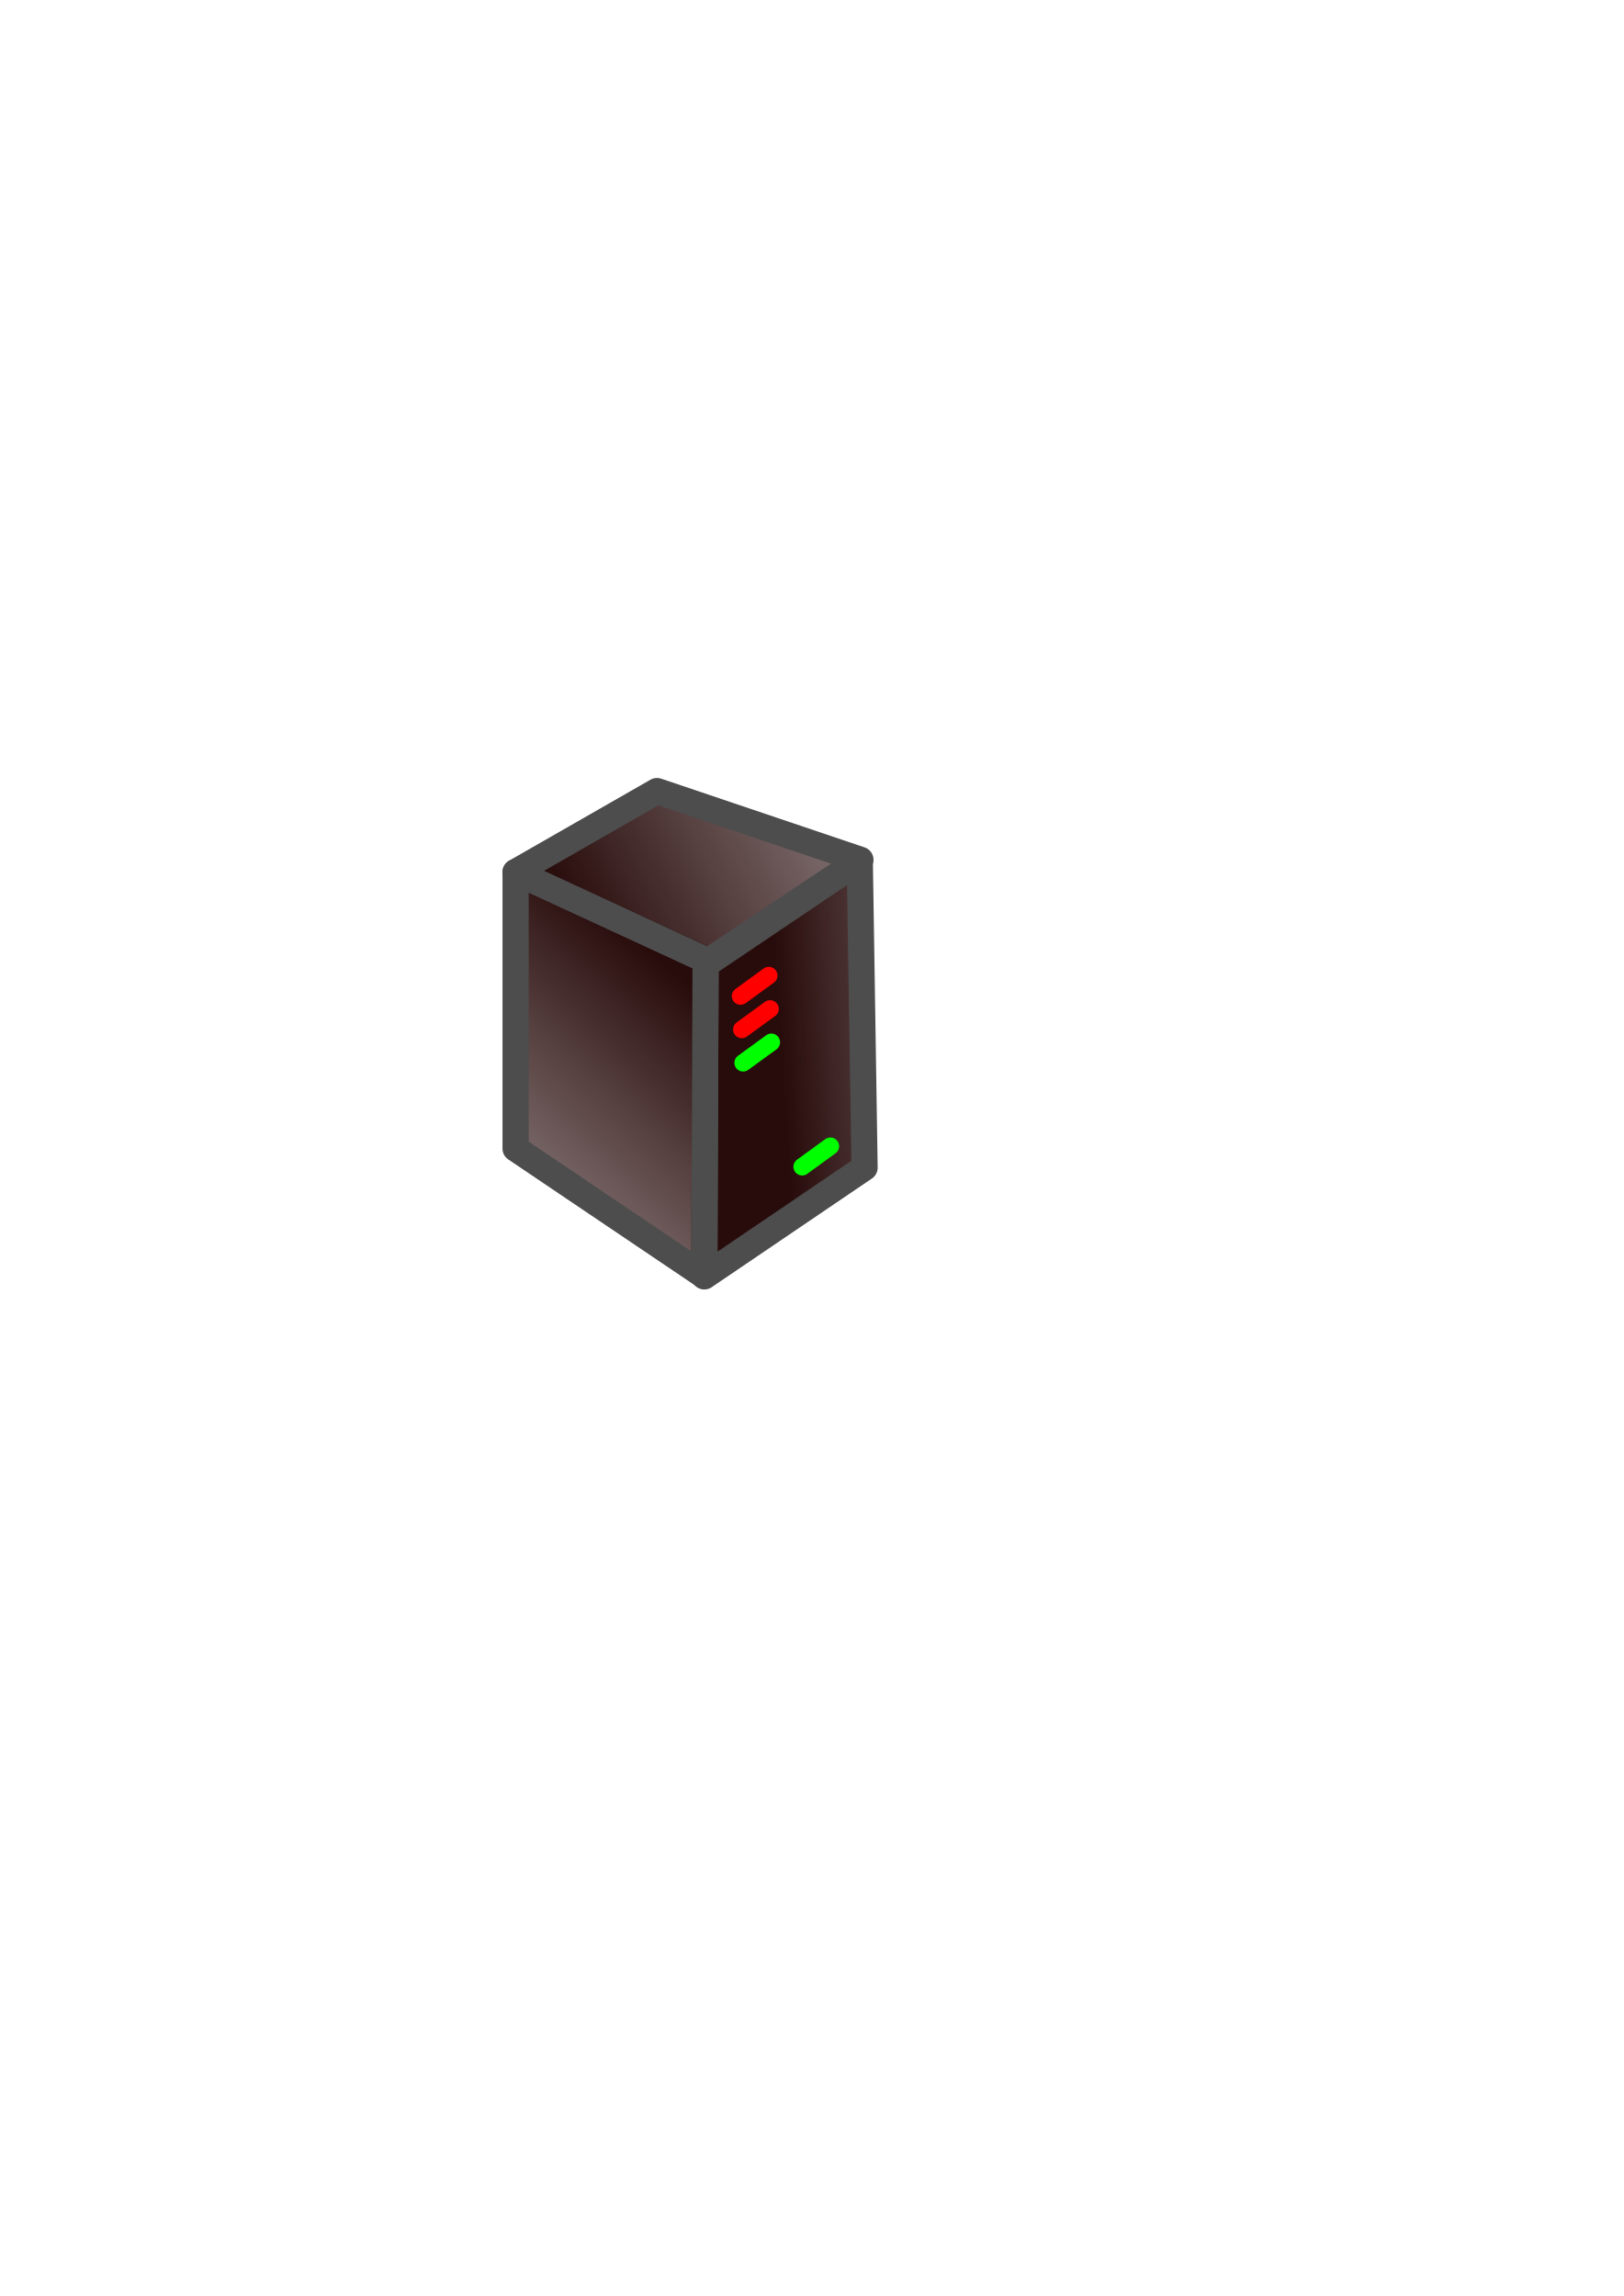
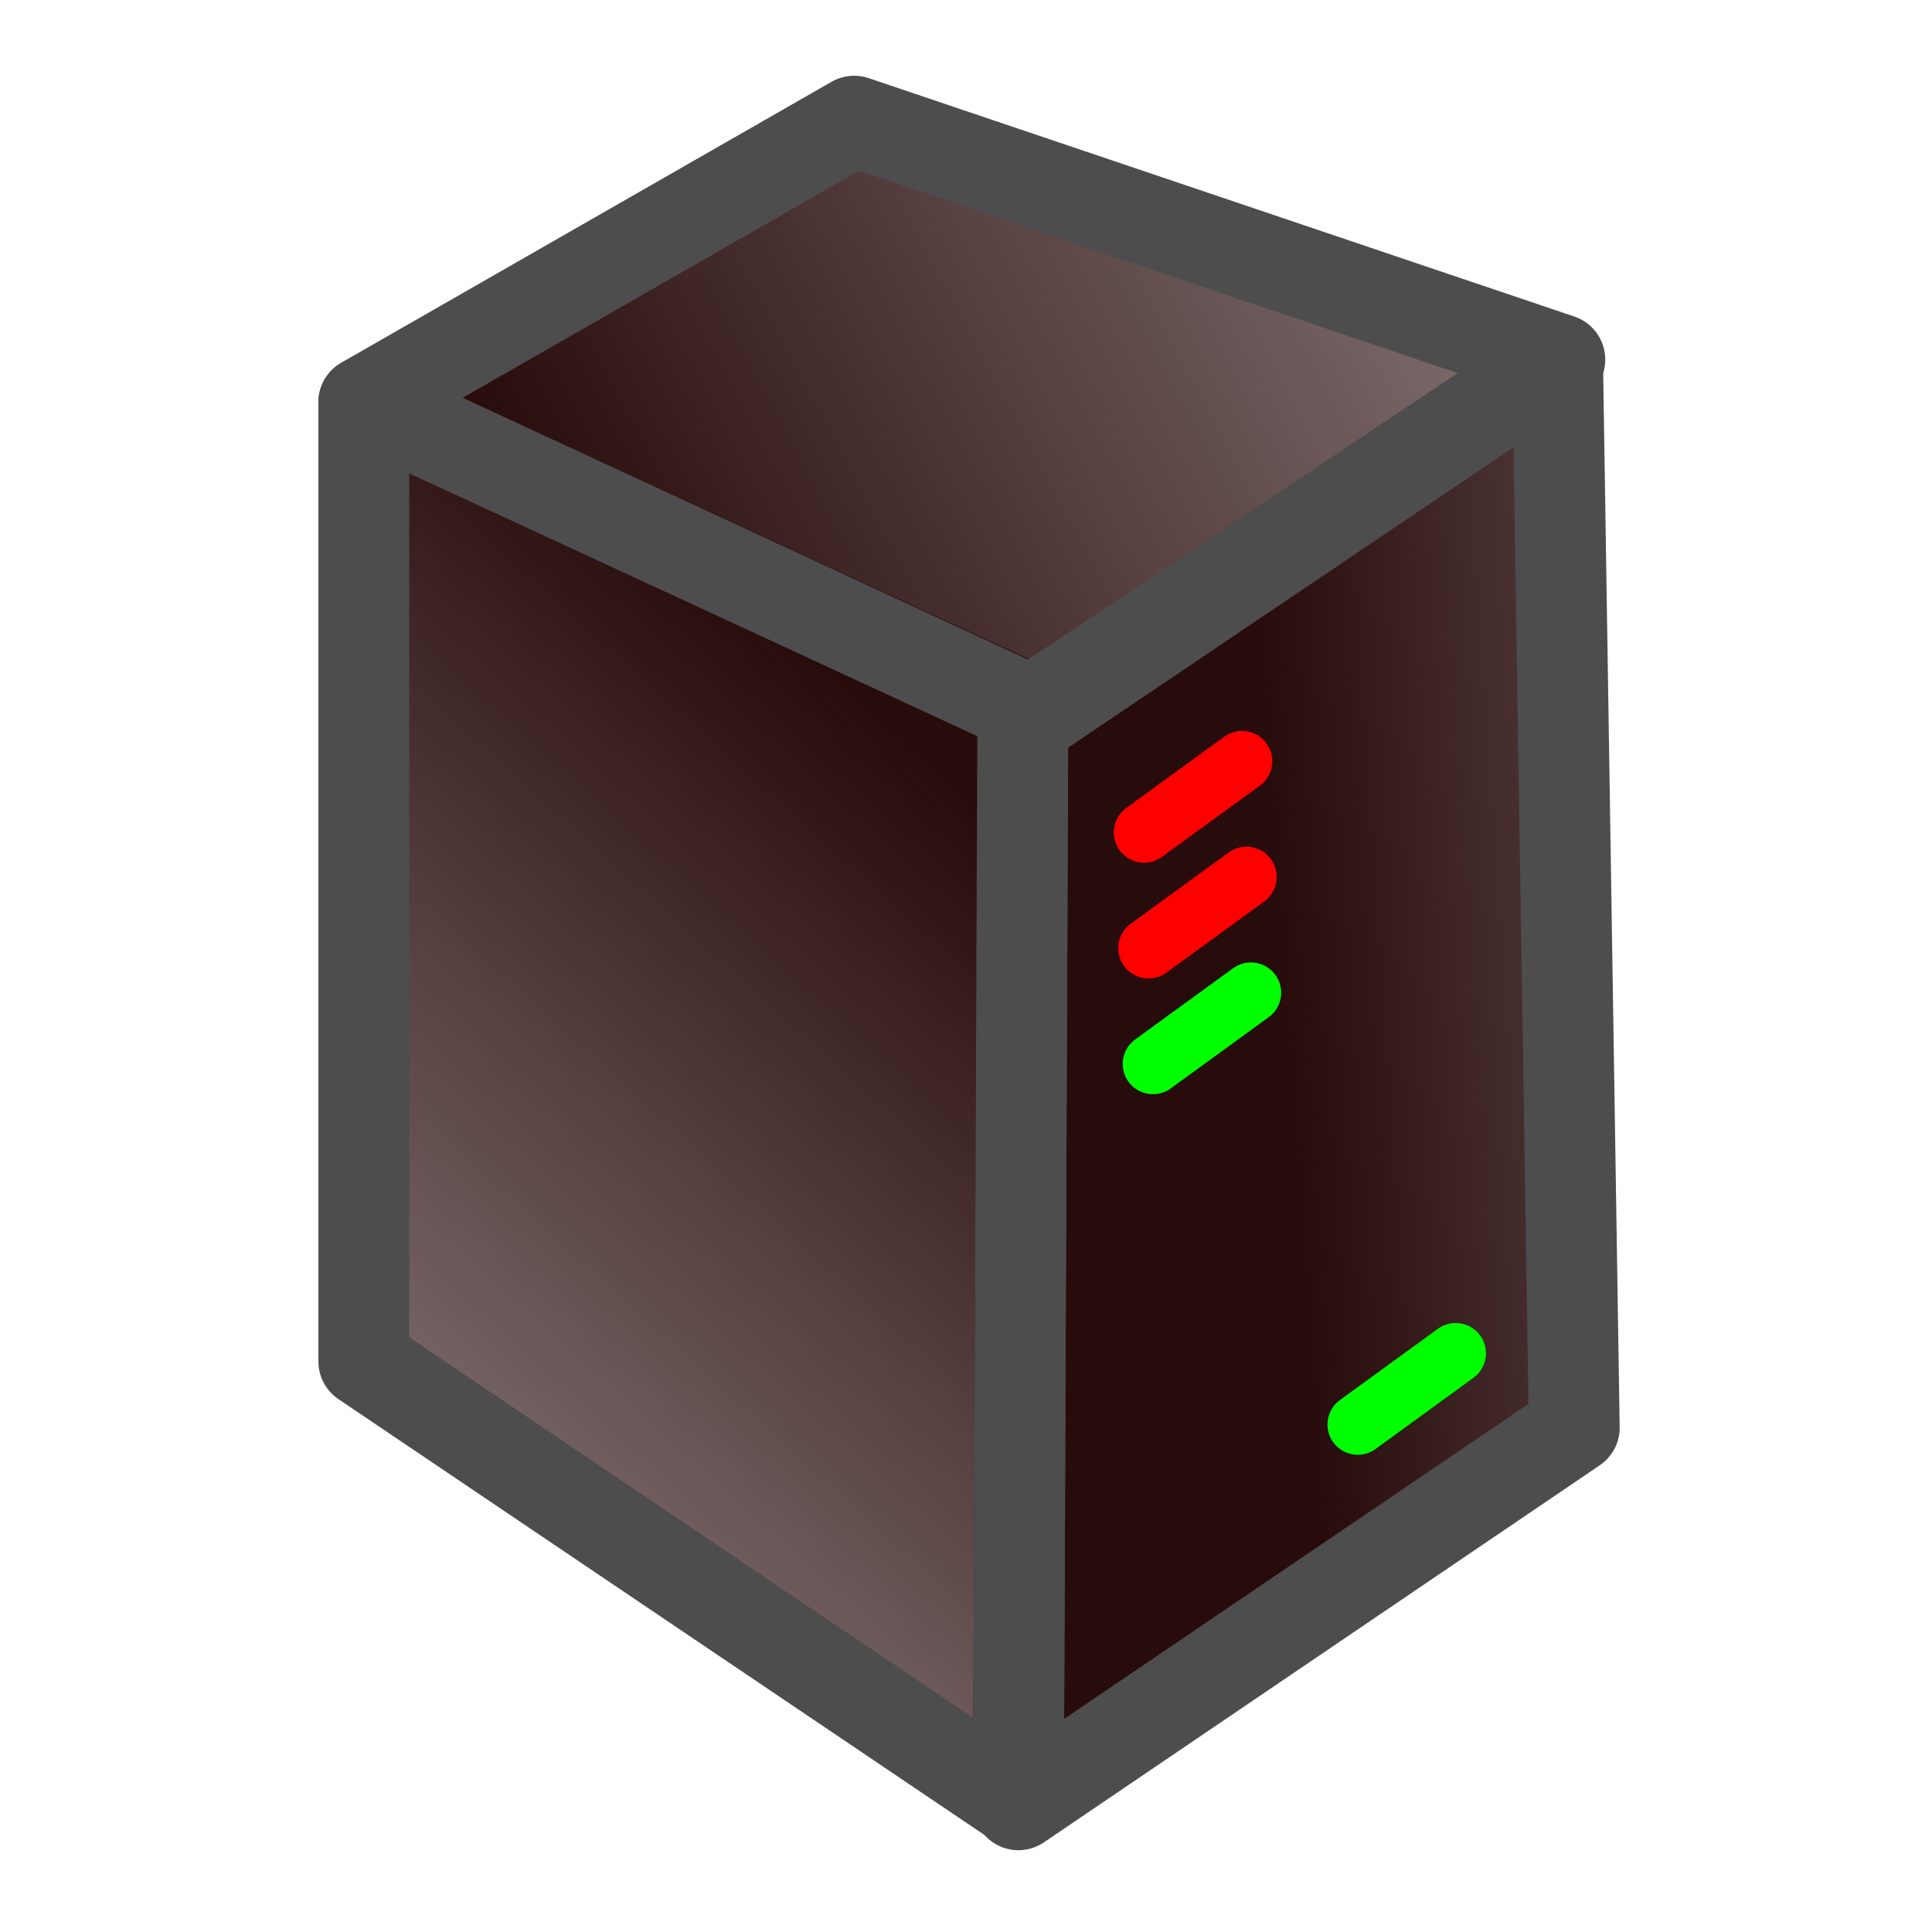
- <svg xmlns="http://www.w3.org/2000/svg" xmlns:ns1="http://www.openswatchbook.org/uri/2009/osb" xmlns:xlink="http://www.w3.org/1999/xlink" width="744.094" height="1052.362" id="svg4047" version="1.1">
+ <svg xmlns="http://www.w3.org/2000/svg" xmlns:ns1="http://www.openswatchbook.org/uri/2009/osb" xmlns:xlink="http://www.w3.org/1999/xlink" width="255.263" height="255.263" id="svg4047" version="1.1">
  <defs id="defs4049">
    <linearGradient id="linearGradient6220">
      <stop style="stop-color:#280b0b;stop-opacity:1;" offset="0" id="stop6222" />
      <stop style="stop-color:#280b0b;stop-opacity:0;" offset="1" id="stop6224" />
    </linearGradient>
    <linearGradient id="linearGradient6212">
      <stop style="stop-color:#280b0b;stop-opacity:1;" offset="0" id="stop6214" />
      <stop style="stop-color:#280b0b;stop-opacity:0;" offset="1" id="stop6216" />
    </linearGradient>
    <linearGradient id="linearGradient6204">
      <stop style="stop-color:#280b0b;stop-opacity:1;" offset="0" id="stop6206" />
      <stop style="stop-color:#280b0b;stop-opacity:0;" offset="1" id="stop6208" />
    </linearGradient>
    <linearGradient id="linearGradient6065" ns1:paint="solid">
      <stop style="stop-color:#ffffff;stop-opacity:1;" offset="0" id="stop6067" />
    </linearGradient>
    <linearGradient xlink:href="#linearGradient6204" id="linearGradient6210" x1="310.27" y1="446.391" x2="115.851" y2="662.246" gradientUnits="userSpaceOnUse" />
    <linearGradient xlink:href="#linearGradient6212" id="linearGradient6218" x1="254.402" y1="409.514" x2="532.052" y2="261.885" gradientUnits="userSpaceOnUse" />
    <linearGradient xlink:href="#linearGradient6220" id="linearGradient6226" x1="358.525" y1="490.352" x2="581.599" y2="475.06" gradientUnits="userSpaceOnUse" />
  </defs>
-   <g id="layer1">
-     <path style="fill:url(#linearGradient6226);fill-opacity:1;stroke:#4d4d4d;stroke-width:12;stroke-linecap:butt;stroke-linejoin:round;stroke-miterlimit:4;stroke-opacity:1;stroke-dasharray:none" d="m 323.354,442.151 -0.588,142.873 73.444,-49.825 -2.199,-140.695 z" id="path6121" />
-     <path style="fill:url(#linearGradient6210);stroke:#4d4d4d;stroke-width:12;stroke-linecap:butt;stroke-linejoin:round;stroke-miterlimit:4;stroke-opacity:1;stroke-dasharray:none;fill-opacity:1" d="m 323.354,439.867 -87.074,-40.132 0,126.715 86.486,58.351 z" id="path6123" />
-     <path style="fill:url(#linearGradient6218);fill-opacity:1;stroke:#4d4d4d;stroke-width:12;stroke-linecap:butt;stroke-linejoin:round;stroke-miterlimit:4;stroke-opacity:1;stroke-dasharray:none" d="m 236.287,399.691 64.779,-37.114 93.238,31.499 -69.748,46.493 z" id="path6125" />
-     <path style="fill:none;stroke:#ff0000;stroke-width:8;stroke-linecap:round;stroke-linejoin:miter;stroke-miterlimit:4;stroke-opacity:1;stroke-dasharray:none" d="m 339.37,456.553 12.94,-9.411" id="path6127" />
-     <path style="fill:none;stroke:#ff0000;stroke-width:8;stroke-linecap:round;stroke-linejoin:miter;stroke-miterlimit:4;stroke-opacity:1;stroke-dasharray:none" d="m 339.958,471.846 12.94,-9.411" id="path6127-4" />
-     <path style="fill:none;stroke:#00ff00;stroke-width:8;stroke-linecap:round;stroke-linejoin:miter;stroke-miterlimit:4;stroke-opacity:1;stroke-dasharray:none" d="m 340.546,487.138 12.94,-9.411" id="path6127-4-9" />
-     <path style="fill:none;stroke:#00ff00;stroke-width:8;stroke-linecap:round;stroke-linejoin:miter;stroke-miterlimit:4;stroke-opacity:1;stroke-dasharray:none" d="m 367.602,534.779 12.94,-9.411" id="path6127-4-9-1" />
-     <rect style="color:#000000;fill:#ff0000;fill-opacity:0;fill-rule:nonzero;stroke:none;stroke-width:8;stroke-linecap:round;stroke-linejoin:round;stroke-miterlimit:4;stroke-opacity:1;stroke-dasharray:none;stroke-dashoffset:0;marker:none;visibility:visible;display:inline;overflow:visible;enable-background:accumulate" id="rect6202" width="255.263" height="255.263" x="188.212" y="346.567" />
+   <g id="layer1" transform="translate(-188.212,-346.5671)">
+     <path style="fill:url(#linearGradient6226);fill-opacity:1;stroke:#4d4d4d;stroke-width:12;stroke-linecap:butt;stroke-linejoin:round;stroke-miterlimit:4;stroke-dasharray:none;stroke-opacity:1" d="m 323.354,442.151 -0.588,142.873 73.444,-49.825 -2.199,-140.695 z" id="path6121" />
+     <path style="fill:url(#linearGradient6210);fill-opacity:1;stroke:#4d4d4d;stroke-width:12;stroke-linecap:butt;stroke-linejoin:round;stroke-miterlimit:4;stroke-dasharray:none;stroke-opacity:1" d="m 323.354,439.867 -87.074,-40.132 0,126.715 86.486,58.351 z" id="path6123" />
+     <path style="fill:url(#linearGradient6218);fill-opacity:1;stroke:#4d4d4d;stroke-width:12;stroke-linecap:butt;stroke-linejoin:round;stroke-miterlimit:4;stroke-dasharray:none;stroke-opacity:1" d="m 236.287,399.691 64.779,-37.114 93.238,31.499 -69.748,46.493 z" id="path6125" />
+     <path style="fill:none;stroke:#ff0000;stroke-width:8;stroke-linecap:round;stroke-linejoin:miter;stroke-miterlimit:4;stroke-dasharray:none;stroke-opacity:1" d="m 339.37,456.553 12.94,-9.411" id="path6127" />
+     <path style="fill:none;stroke:#ff0000;stroke-width:8;stroke-linecap:round;stroke-linejoin:miter;stroke-miterlimit:4;stroke-dasharray:none;stroke-opacity:1" d="m 339.958,471.846 12.94,-9.411" id="path6127-4" />
+     <path style="fill:none;stroke:#00ff00;stroke-width:8;stroke-linecap:round;stroke-linejoin:miter;stroke-miterlimit:4;stroke-dasharray:none;stroke-opacity:1" d="m 340.546,487.138 12.94,-9.411" id="path6127-4-9" />
+     <path style="fill:none;stroke:#00ff00;stroke-width:8;stroke-linecap:round;stroke-linejoin:miter;stroke-miterlimit:4;stroke-dasharray:none;stroke-opacity:1" d="m 367.602,534.779 12.94,-9.411" id="path6127-4-9-1" />
+     <rect style="color:#000000;display:inline;overflow:visible;visibility:visible;fill:#ff0000;fill-opacity:0;fill-rule:nonzero;stroke:none;stroke-width:8;stroke-linecap:round;stroke-linejoin:round;stroke-miterlimit:4;stroke-dasharray:none;stroke-dashoffset:0;stroke-opacity:1;marker:none;enable-background:accumulate" id="rect6202" width="255.263" height="255.263" x="188.212" y="346.567" />
  </g>
</svg>
